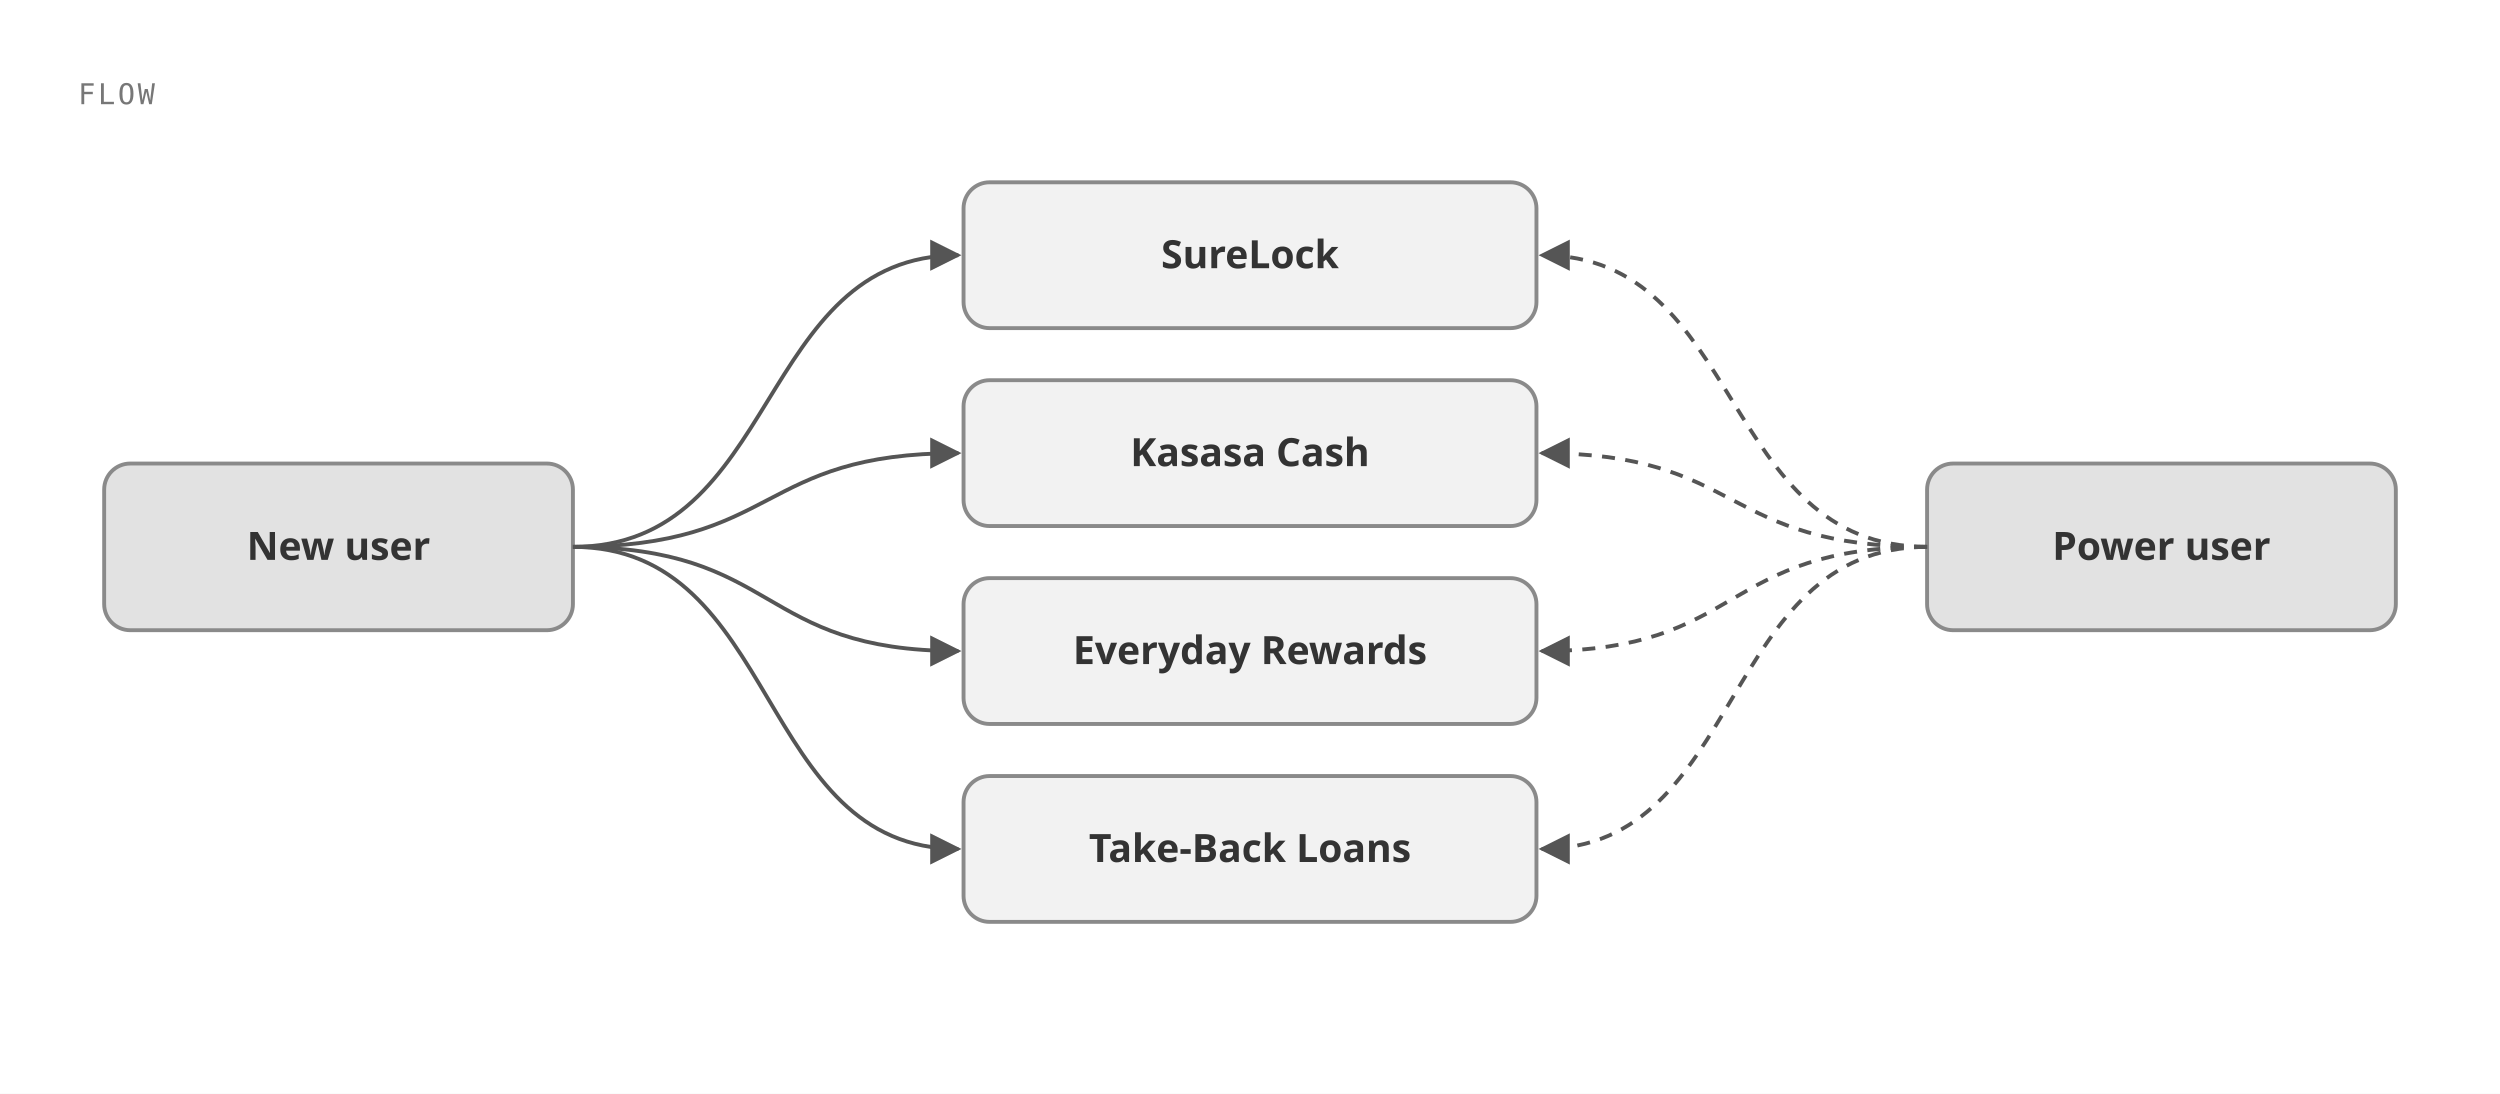
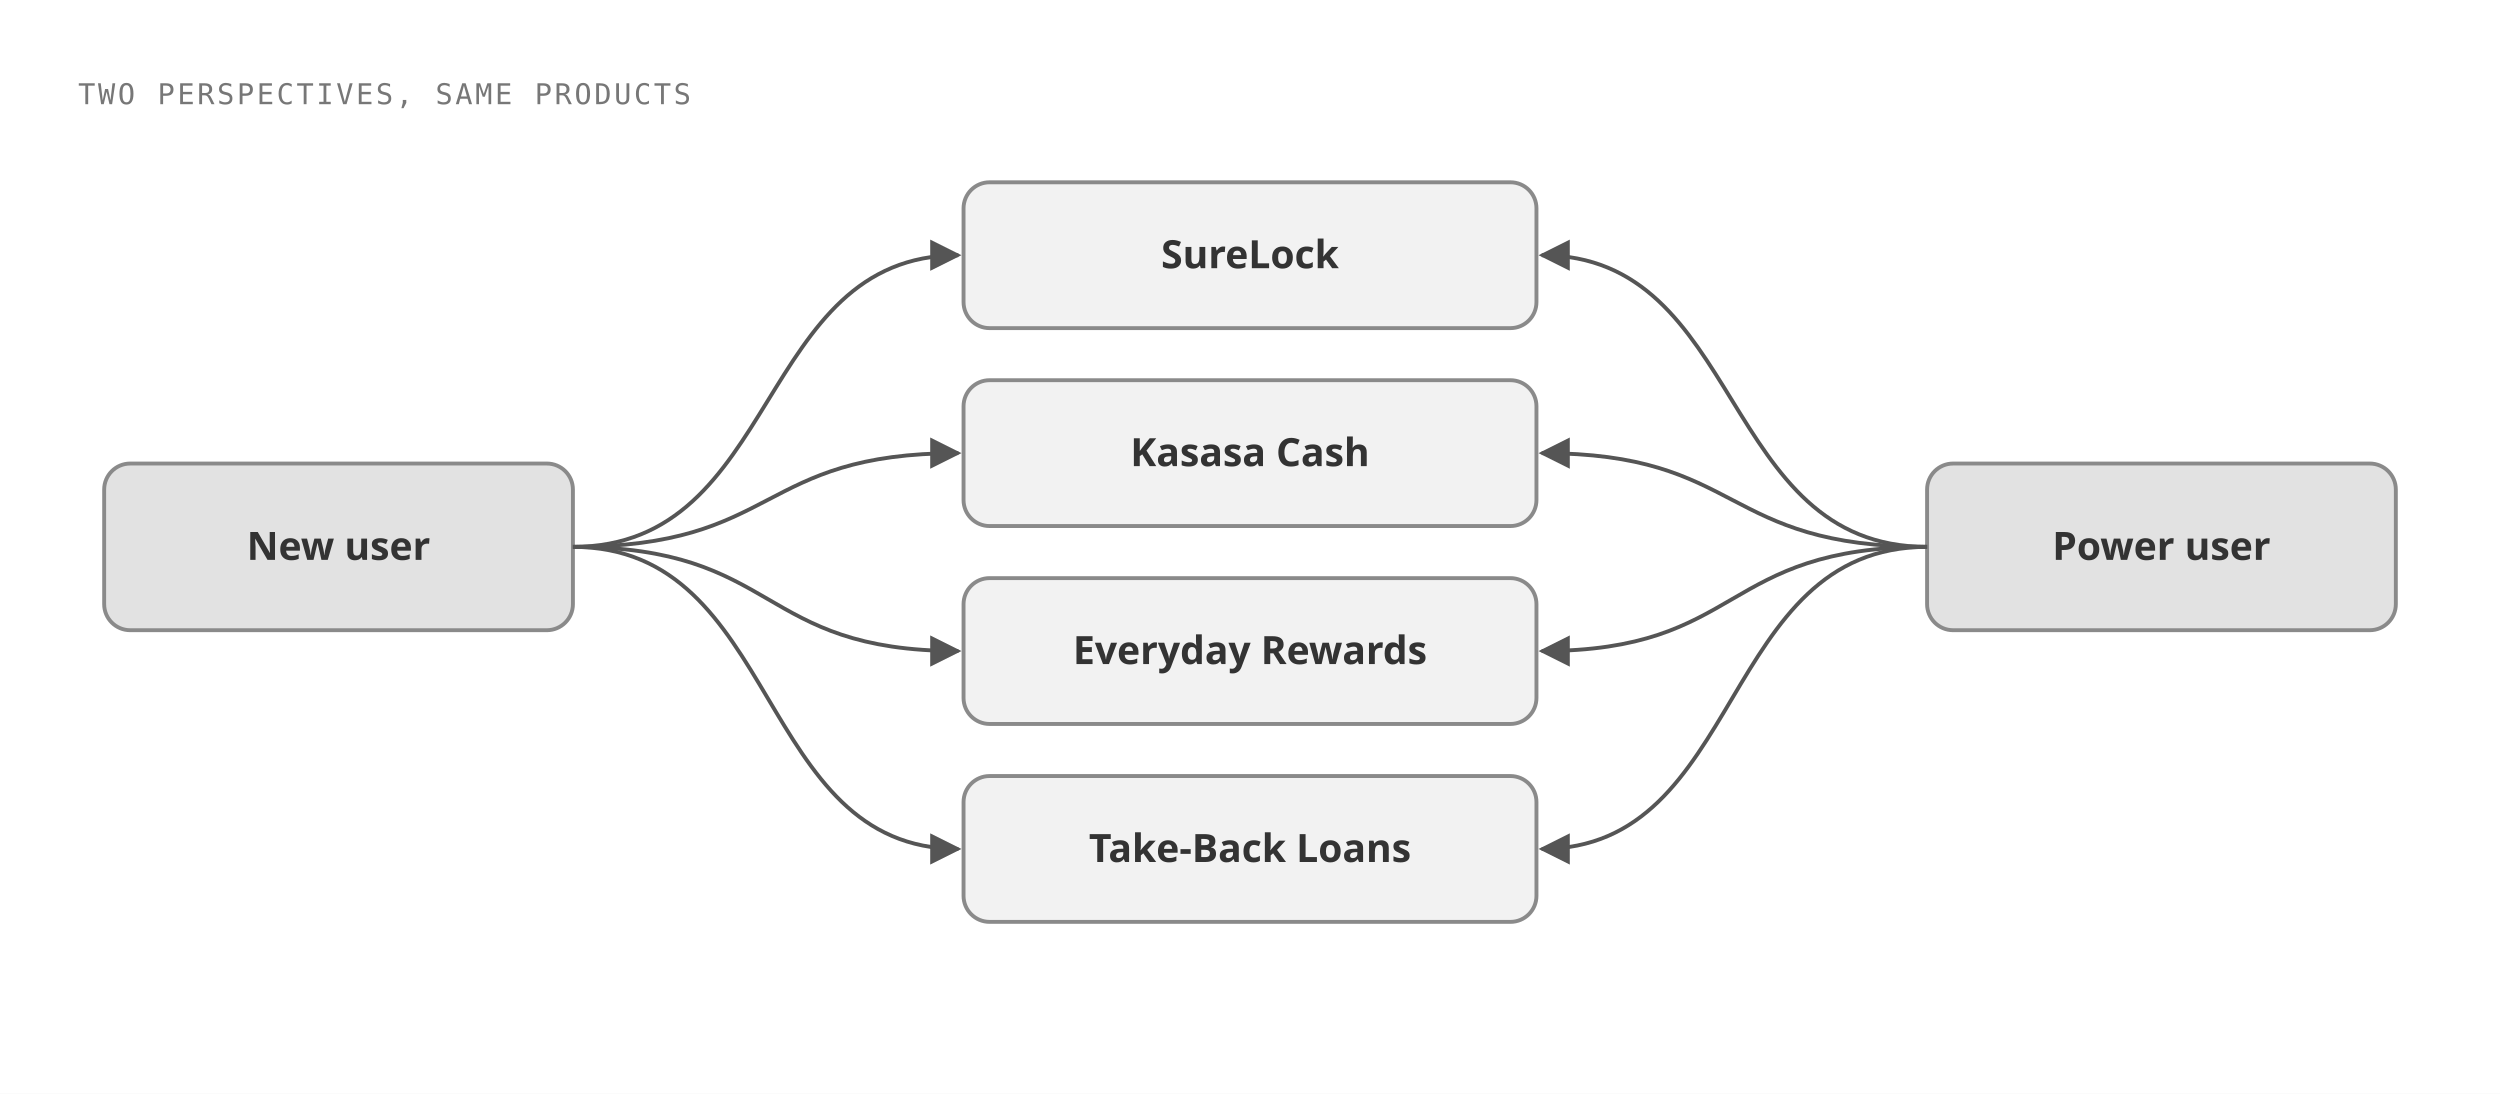
<svg xmlns="http://www.w3.org/2000/svg" viewBox="0 0 960 420" width="960" height="420" role="img" aria-labelledby="t">
  <defs>
    <marker id="a" viewBox="0 0 10 10" refX="9" refY="5" markerWidth="8" markerHeight="8" orient="auto-start-reverse">
      <path d="M0 0 L10 5 L0 10 z" fill="#555" />
    </marker>
  </defs>
  <rect width="960" height="420" fill="#fff" />
  <g font-family="'Space Mono', Consolas, monospace" font-size="11" fill="#777" letter-spacing="1">
-     <text x="30" y="40">FLOW</text>
+     <text x="30" y="40">TWO PERSPECTIVES, SAME PRODUCTS</text>
  </g>
  <g fill="#E2E2E2" stroke="#8A8A8A" stroke-width="1.5">
    <rect x="40" y="178" width="180" height="64" rx="10" />
    <rect x="740" y="178" width="180" height="64" rx="10" />
  </g>
  <g fill="#F2F2F2" stroke="#8A8A8A" stroke-width="1.5">
    <rect x="370" y="70" width="220" height="56" rx="10" />
    <rect x="370" y="146" width="220" height="56" rx="10" />
    <rect x="370" y="222" width="220" height="56" rx="10" />
    <rect x="370" y="298" width="220" height="56" rx="10" />
  </g>
  <g fill="none" stroke="#555" stroke-width="1.5" marker-end="url(#a)">
    <path d="M220 210 C300 210 290 98 368 98" />
    <path d="M220 210 C300 210 290 174 368 174" />
    <path d="M220 210 C300 210 290 250 368 250" />
    <path d="M220 210 C300 210 290 326 368 326" />
-   </g>
-   <g fill="none" stroke="#555" stroke-width="1.5" stroke-dasharray="5 4" marker-end="url(#a)">
    <path d="M740 210 C660 210 670 98 592 98" />
    <path d="M740 210 C660 210 670 174 592 174" />
    <path d="M740 210 C660 210 670 250 592 250" />
    <path d="M740 210 C660 210 670 326 592 326" />
  </g>
  <g font-family="Nunito, 'Segoe UI', system-ui, sans-serif" font-size="15" font-weight="700" fill="#333" text-anchor="middle">
    <text x="130" y="215">New user</text>
    <text x="830" y="215">Power user</text>
    <text x="480" y="103">SureLock</text>
    <text x="480" y="179">Kasasa Cash</text>
    <text x="480" y="255">Everyday Rewards</text>
    <text x="480" y="331">Take-Back Loans</text>
  </g>
</svg>
